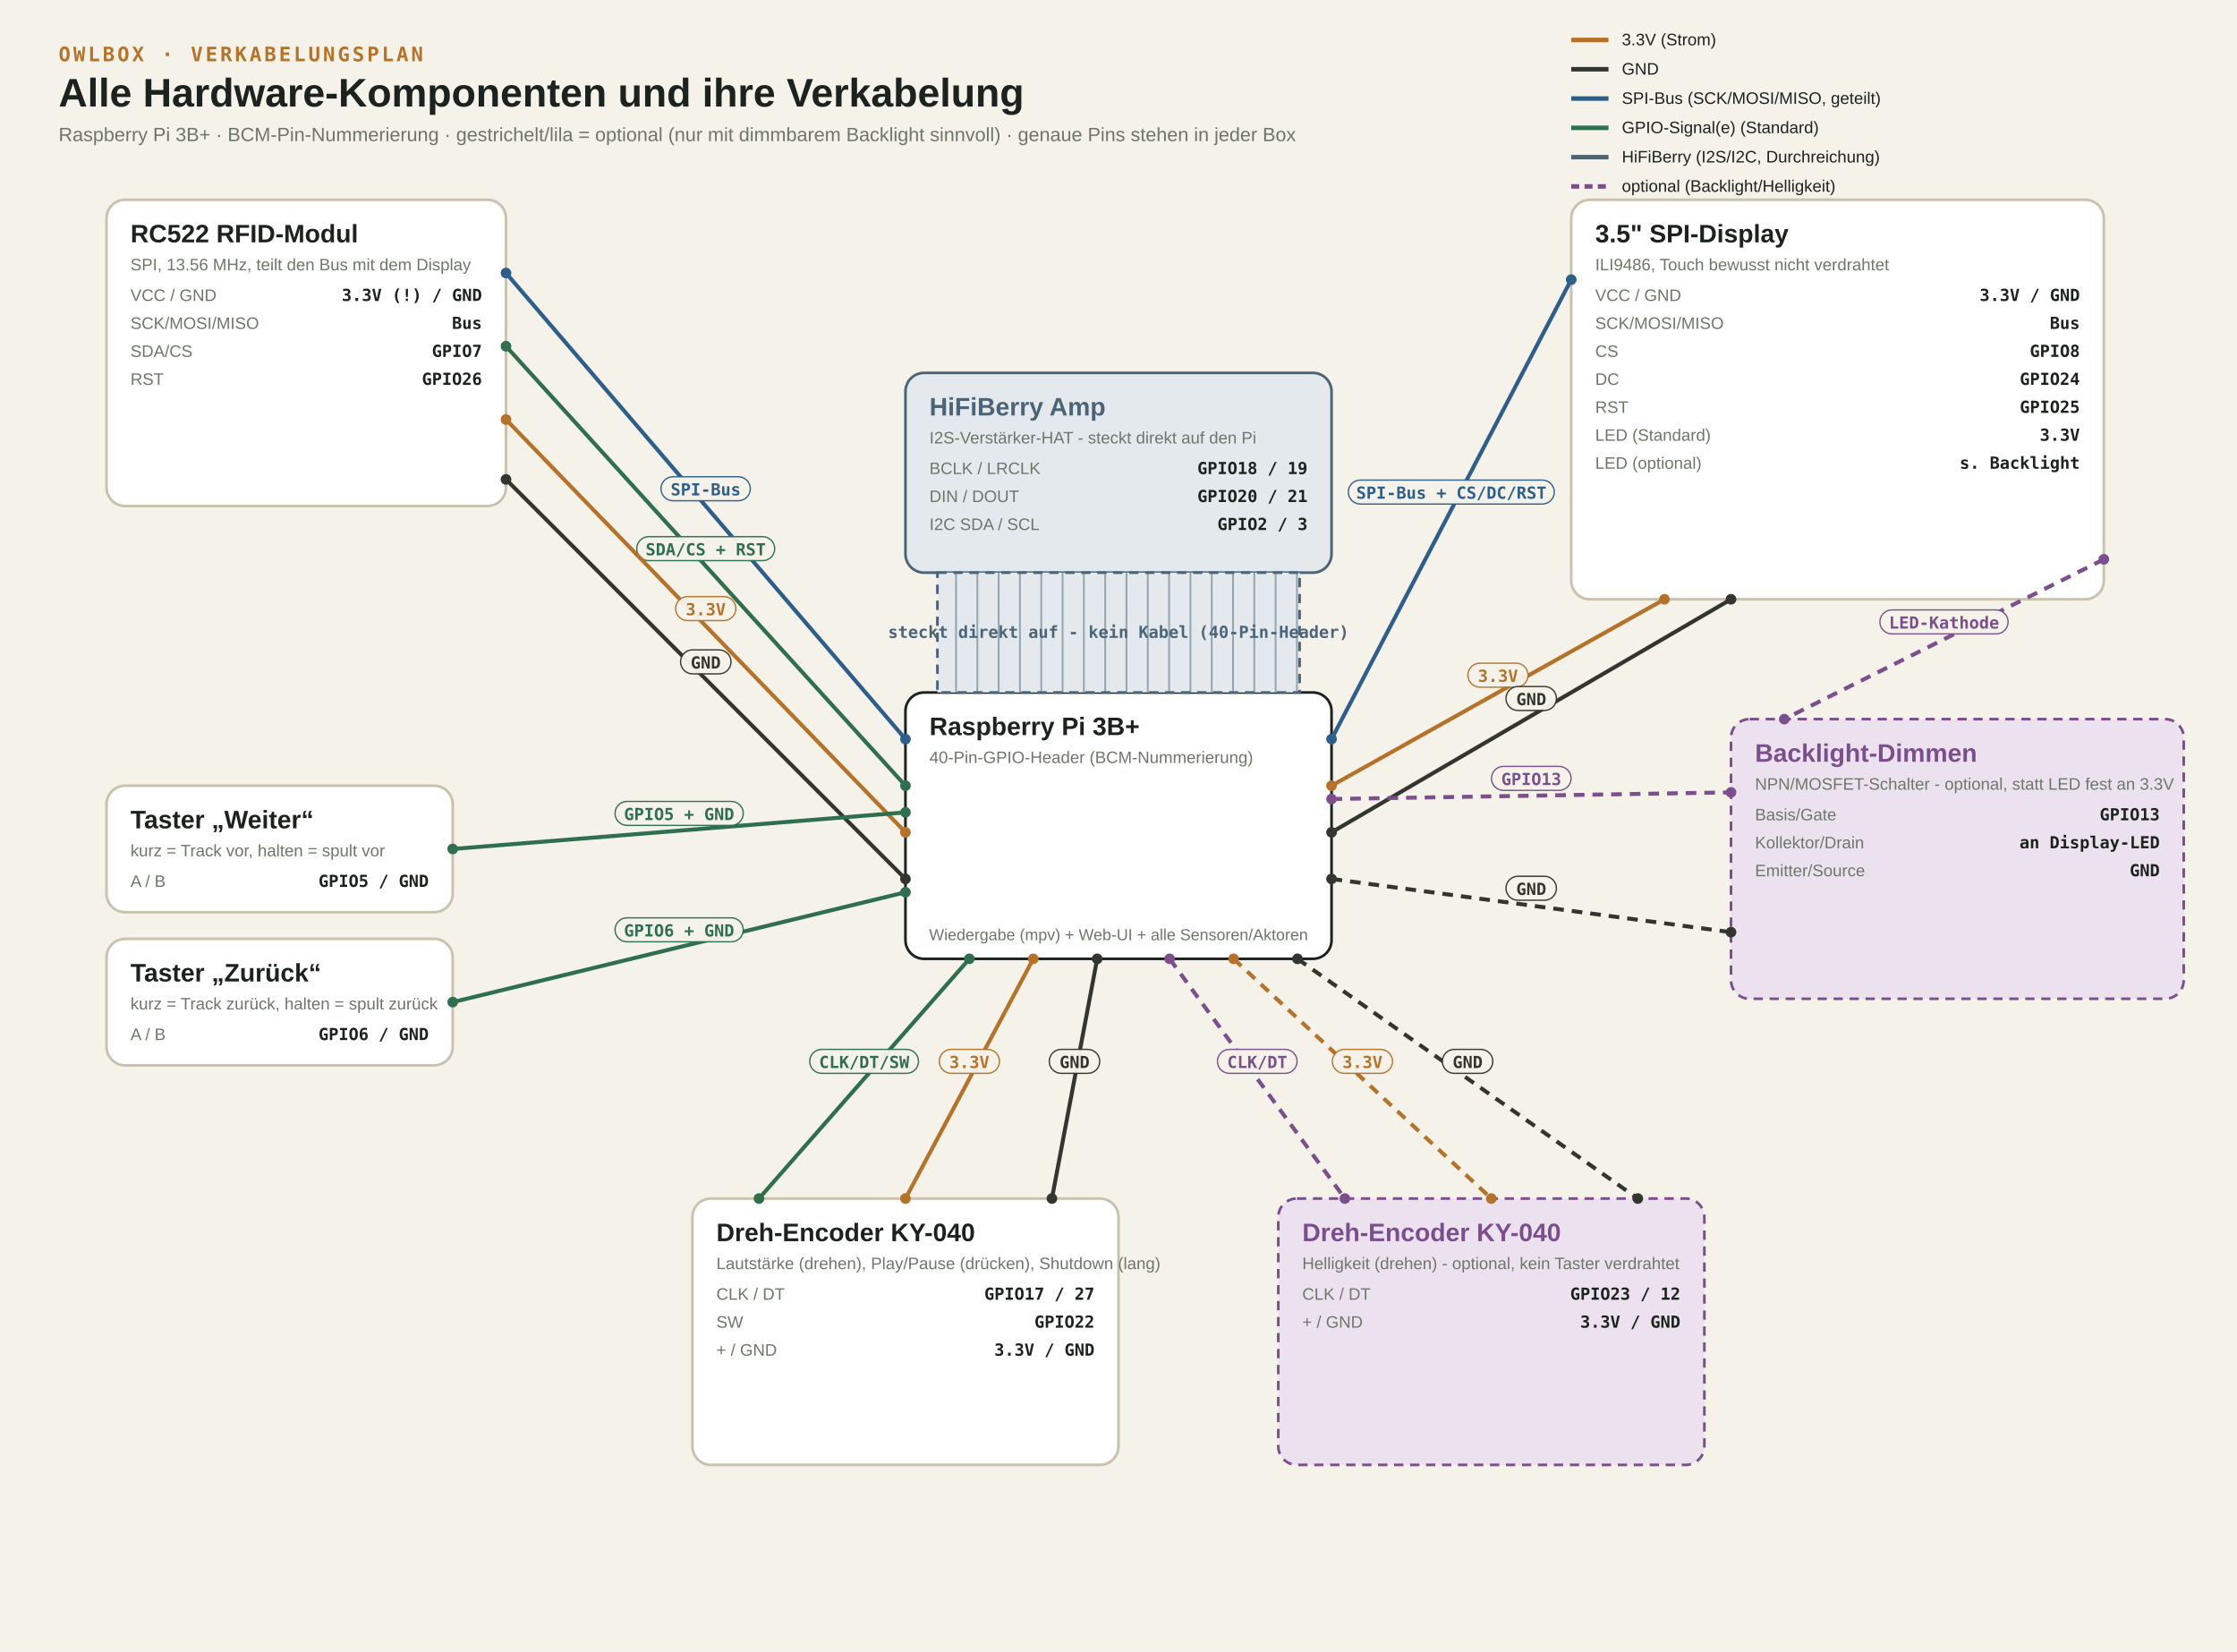
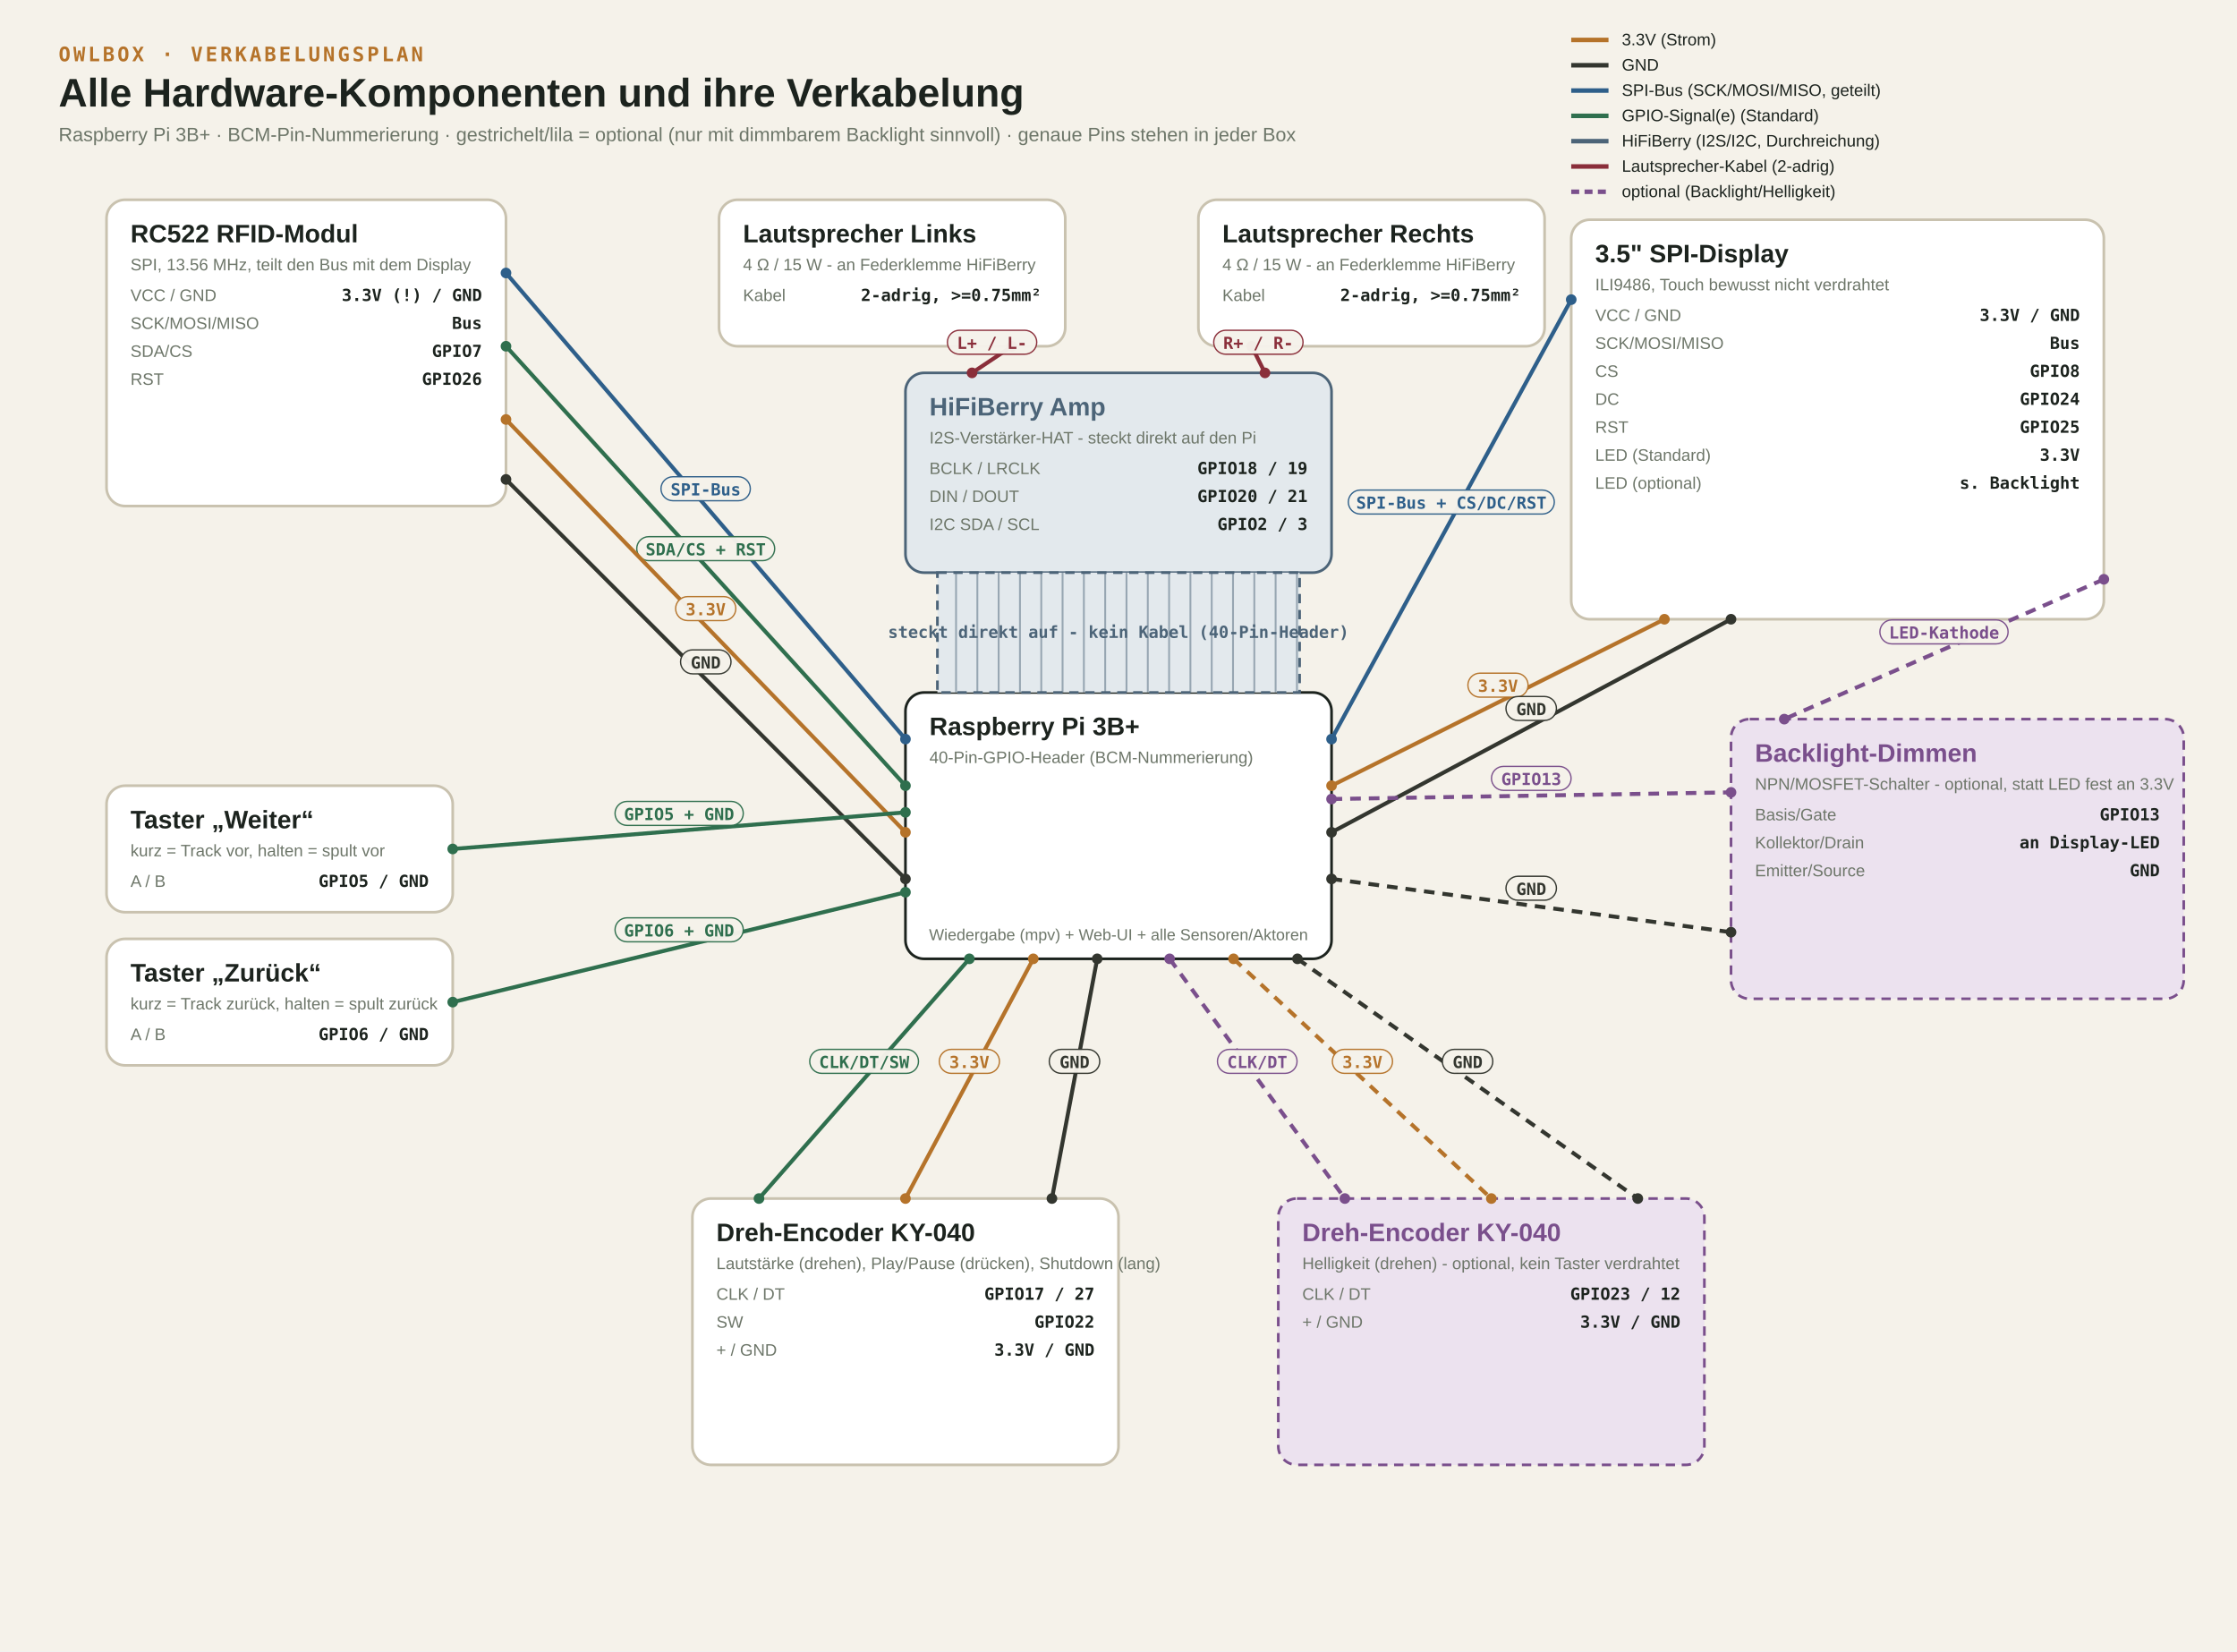
<svg xmlns="http://www.w3.org/2000/svg" viewBox="0 0 1680 1240" width="1680" height="1240" font-family="Arial, sans-serif">
  <rect x="0" y="0" width="1680" height="1240" fill="#f5f2ea" />
  <text x="44" y="46" font-size="15" letter-spacing="2" fill="#b5732a" font-family="ui-monospace, Consolas, monospace" font-weight="700">OWLBOX · VERKABELUNGSPLAN</text>
  <text x="44" y="80" font-size="30" font-weight="800" fill="#1c231e" font-family="Arial, sans-serif">Alle Hardware-Komponenten und ihre Verkabelung</text>
  <text x="44" y="106" font-size="14.5" fill="#6d7669" font-family="Arial, sans-serif">Raspberry Pi 3B+ · BCM-Pin-Nummerierung · gestrichelt/lila = optional (nur mit dimmbarem Backlight sinnvoll) · genaue Pins stehen in jeder Box</text>
  <line x1="1180" y1="30" x2="1208" y2="30" stroke="#b5732a" stroke-width="3.4" />
  <text x="1218" y="34" font-size="12.5" fill="#1c231e" font-family="Arial, sans-serif">3.3V (Strom)</text>
-   <line x1="1180" y1="52" x2="1208" y2="52" stroke="#33362f" stroke-width="3.4" />
-   <text x="1218" y="56" font-size="12.5" fill="#1c231e" font-family="Arial, sans-serif">GND</text>
-   <line x1="1180" y1="74" x2="1208" y2="74" stroke="#2e5f8a" stroke-width="3.4" />
-   <text x="1218" y="78" font-size="12.5" fill="#1c231e" font-family="Arial, sans-serif">SPI-Bus (SCK/MOSI/MISO, geteilt)</text>
-   <line x1="1180" y1="96" x2="1208" y2="96" stroke="#2f6f4e" stroke-width="3.4" />
-   <text x="1218" y="100" font-size="12.5" fill="#1c231e" font-family="Arial, sans-serif">GPIO-Signal(e) (Standard)</text>
-   <line x1="1180" y1="118" x2="1208" y2="118" stroke="#4c6478" stroke-width="3.4" />
-   <text x="1218" y="122" font-size="12.5" fill="#1c231e" font-family="Arial, sans-serif">HiFiBerry (I2S/I2C, Durchreichung)</text>
-   <line x1="1180" y1="140" x2="1208" y2="140" stroke="#7a4f8c" stroke-width="3.4" stroke-dasharray="6 4" />
-   <text x="1218" y="144" font-size="12.5" fill="#1c231e" font-family="Arial, sans-serif">optional (Backlight/Helligkeit)</text>
+   <line x1="1180" y1="49" x2="1208" y2="49" stroke="#33362f" stroke-width="3.4" />
+   <text x="1218" y="53" font-size="12.5" fill="#1c231e" font-family="Arial, sans-serif">GND</text>
+   <line x1="1180" y1="68" x2="1208" y2="68" stroke="#2e5f8a" stroke-width="3.4" />
+   <text x="1218" y="72" font-size="12.5" fill="#1c231e" font-family="Arial, sans-serif">SPI-Bus (SCK/MOSI/MISO, geteilt)</text>
+   <line x1="1180" y1="87" x2="1208" y2="87" stroke="#2f6f4e" stroke-width="3.4" />
+   <text x="1218" y="91" font-size="12.5" fill="#1c231e" font-family="Arial, sans-serif">GPIO-Signal(e) (Standard)</text>
+   <line x1="1180" y1="106" x2="1208" y2="106" stroke="#4c6478" stroke-width="3.4" />
+   <text x="1218" y="110" font-size="12.5" fill="#1c231e" font-family="Arial, sans-serif">HiFiBerry (I2S/I2C, Durchreichung)</text>
+   <line x1="1180" y1="125" x2="1208" y2="125" stroke="#8a2e3a" stroke-width="3.4" />
+   <text x="1218" y="129" font-size="12.5" fill="#1c231e" font-family="Arial, sans-serif">Lautsprecher-Kabel (2-adrig)</text>
+   <line x1="1180" y1="144" x2="1208" y2="144" stroke="#7a4f8c" stroke-width="3.4" stroke-dasharray="6 4" />
+   <text x="1218" y="148" font-size="12.5" fill="#1c231e" font-family="Arial, sans-serif">optional (Backlight/Helligkeit)</text>
  <rect x="680" y="280" width="320" height="150" rx="14" fill="#e3e9ed" stroke="#4c6478" stroke-width="2" />
  <text x="698" y="312" font-size="19" font-weight="700" fill="#4c6478" font-family="Arial, sans-serif">HiFiBerry Amp</text>
  <text x="698" y="333" font-size="12.5" fill="#6d7669" font-family="Arial, sans-serif">I2S-Verstärker-HAT - steckt direkt auf den Pi</text>
  <text x="698" y="356" font-size="12.5" fill="#6d7669" font-family="Arial, sans-serif">BCLK / LRCLK</text>
  <text x="982" y="356" font-size="12.5" fill="#1c231e" text-anchor="end" font-family="ui-monospace, Consolas, monospace" font-weight="600">GPIO18 / 19</text>
  <text x="698" y="377" font-size="12.5" fill="#6d7669" font-family="Arial, sans-serif">DIN / DOUT</text>
  <text x="982" y="377" font-size="12.5" fill="#1c231e" text-anchor="end" font-family="ui-monospace, Consolas, monospace" font-weight="600">GPIO20 / 21</text>
  <text x="698" y="398" font-size="12.5" fill="#6d7669" font-family="Arial, sans-serif">I2C SDA / SCL</text>
  <text x="982" y="398" font-size="12.5" fill="#1c231e" text-anchor="end" font-family="ui-monospace, Consolas, monospace" font-weight="600">GPIO2 / 3</text>
+   <rect x="540" y="150" width="260" height="110" rx="14" fill="#ffffff" stroke="#c9c2af" stroke-width="2" />
+   <text x="558" y="182" font-size="19" font-weight="700" fill="#1c231e" font-family="Arial, sans-serif">Lautsprecher Links</text>
+   <text x="558" y="203" font-size="12.5" fill="#6d7669" font-family="Arial, sans-serif">4 Ω / 15 W - an Federklemme HiFiBerry</text>
+   <text x="558" y="226" font-size="12.5" fill="#6d7669" font-family="Arial, sans-serif">Kabel</text>
+   <text x="782" y="226" font-size="12.5" fill="#1c231e" text-anchor="end" font-family="ui-monospace, Consolas, monospace" font-weight="600">2-adrig, &gt;=0.75mm²</text>
+   <rect x="900" y="150" width="260" height="110" rx="14" fill="#ffffff" stroke="#c9c2af" stroke-width="2" />
+   <text x="918" y="182" font-size="19" font-weight="700" fill="#1c231e" font-family="Arial, sans-serif">Lautsprecher Rechts</text>
+   <text x="918" y="203" font-size="12.5" fill="#6d7669" font-family="Arial, sans-serif">4 Ω / 15 W - an Federklemme HiFiBerry</text>
+   <text x="918" y="226" font-size="12.5" fill="#6d7669" font-family="Arial, sans-serif">Kabel</text>
+   <text x="1142" y="226" font-size="12.5" fill="#1c231e" text-anchor="end" font-family="ui-monospace, Consolas, monospace" font-weight="600">2-adrig, &gt;=0.75mm²</text>
+   <line x1="730" y1="280" x2="760" y2="260" stroke="#8a2e3a" stroke-width="3" />
+   <circle cx="730" cy="280" r="4" fill="#8a2e3a" />
+   <circle cx="760" cy="260" r="4" fill="#8a2e3a" />
+   <rect x="711.5" y="248.0" width="67.1" height="18" rx="9" fill="#f5f2ea" stroke="#8a2e3a" stroke-width="1" opacity="0.97" />
+   <text x="745.0" y="262.0" font-size="12.5" fill="#8a2e3a" text-anchor="middle" font-family="ui-monospace, Consolas, monospace" font-weight="700">L+ / L-</text>
+   <line x1="950" y1="280" x2="940" y2="260" stroke="#8a2e3a" stroke-width="3" />
+   <circle cx="950" cy="280" r="4" fill="#8a2e3a" />
+   <circle cx="940" cy="260" r="4" fill="#8a2e3a" />
+   <rect x="911.5" y="248.0" width="67.1" height="18" rx="9" fill="#f5f2ea" stroke="#8a2e3a" stroke-width="1" opacity="0.97" />
+   <text x="945.0" y="262.0" font-size="12.5" fill="#8a2e3a" text-anchor="middle" font-family="ui-monospace, Consolas, monospace" font-weight="700">R+ / R-</text>
  <rect x="680" y="520" width="320" height="200" rx="14" fill="#ffffff" stroke="#1c231e" stroke-width="2" />
  <text x="698" y="552" font-size="19" font-weight="700" fill="#1c231e" font-family="Arial, sans-serif">Raspberry Pi 3B+</text>
  <text x="698" y="573" font-size="12.5" fill="#6d7669" font-family="Arial, sans-serif">40-Pin-GPIO-Header (BCM-Nummerierung)</text>
  <text x="840" y="706" font-size="12" fill="#6d7669" text-anchor="middle" font-family="Arial, sans-serif">Wiedergabe (mpv) + Web-UI + alle Sensoren/Aktoren</text>
  <rect x="704" y="430" width="272" height="90" fill="#e3e9ed" stroke="#4c6478" stroke-width="2" stroke-dasharray="7 5" />
  <line x1="718" y1="430" x2="718" y2="520" stroke="#4c6478" stroke-width="1.4" opacity="0.5" />
  <line x1="734" y1="430" x2="734" y2="520" stroke="#4c6478" stroke-width="1.4" opacity="0.5" />
  <line x1="750" y1="430" x2="750" y2="520" stroke="#4c6478" stroke-width="1.4" opacity="0.5" />
  <line x1="766" y1="430" x2="766" y2="520" stroke="#4c6478" stroke-width="1.4" opacity="0.5" />
  <line x1="782" y1="430" x2="782" y2="520" stroke="#4c6478" stroke-width="1.4" opacity="0.5" />
  <line x1="798" y1="430" x2="798" y2="520" stroke="#4c6478" stroke-width="1.4" opacity="0.5" />
  <line x1="814" y1="430" x2="814" y2="520" stroke="#4c6478" stroke-width="1.4" opacity="0.5" />
  <line x1="830" y1="430" x2="830" y2="520" stroke="#4c6478" stroke-width="1.4" opacity="0.5" />
  <line x1="846" y1="430" x2="846" y2="520" stroke="#4c6478" stroke-width="1.4" opacity="0.5" />
  <line x1="862" y1="430" x2="862" y2="520" stroke="#4c6478" stroke-width="1.4" opacity="0.5" />
  <line x1="878" y1="430" x2="878" y2="520" stroke="#4c6478" stroke-width="1.4" opacity="0.5" />
  <line x1="894" y1="430" x2="894" y2="520" stroke="#4c6478" stroke-width="1.4" opacity="0.5" />
  <line x1="910" y1="430" x2="910" y2="520" stroke="#4c6478" stroke-width="1.4" opacity="0.5" />
  <line x1="926" y1="430" x2="926" y2="520" stroke="#4c6478" stroke-width="1.4" opacity="0.5" />
  <line x1="942" y1="430" x2="942" y2="520" stroke="#4c6478" stroke-width="1.4" opacity="0.5" />
  <line x1="958" y1="430" x2="958" y2="520" stroke="#4c6478" stroke-width="1.4" opacity="0.5" />
  <line x1="974" y1="430" x2="974" y2="520" stroke="#4c6478" stroke-width="1.4" opacity="0.5" />
  <text x="840" y="479" font-size="12.5" fill="#4c6478" text-anchor="middle" font-family="ui-monospace, monospace" font-weight="700">steckt direkt auf - kein Kabel (40-Pin-Header)</text>
-   <rect x="1180" y="150" width="400" height="300" rx="14" fill="#ffffff" stroke="#c9c2af" stroke-width="2" />
-   <text x="1198" y="182" font-size="19" font-weight="700" fill="#1c231e" font-family="Arial, sans-serif">3.5" SPI-Display</text>
-   <text x="1198" y="203" font-size="12.5" fill="#6d7669" font-family="Arial, sans-serif">ILI9486, Touch bewusst nicht verdrahtet</text>
-   <text x="1198" y="226" font-size="12.5" fill="#6d7669" font-family="Arial, sans-serif">VCC / GND</text>
-   <text x="1562" y="226" font-size="12.5" fill="#1c231e" text-anchor="end" font-family="ui-monospace, Consolas, monospace" font-weight="600">3.3V / GND</text>
-   <text x="1198" y="247" font-size="12.5" fill="#6d7669" font-family="Arial, sans-serif">SCK/MOSI/MISO</text>
-   <text x="1562" y="247" font-size="12.5" fill="#1c231e" text-anchor="end" font-family="ui-monospace, Consolas, monospace" font-weight="600">Bus</text>
-   <text x="1198" y="268" font-size="12.5" fill="#6d7669" font-family="Arial, sans-serif">CS</text>
-   <text x="1562" y="268" font-size="12.5" fill="#1c231e" text-anchor="end" font-family="ui-monospace, Consolas, monospace" font-weight="600">GPIO8</text>
-   <text x="1198" y="289" font-size="12.5" fill="#6d7669" font-family="Arial, sans-serif">DC</text>
-   <text x="1562" y="289" font-size="12.5" fill="#1c231e" text-anchor="end" font-family="ui-monospace, Consolas, monospace" font-weight="600">GPIO24</text>
-   <text x="1198" y="310" font-size="12.5" fill="#6d7669" font-family="Arial, sans-serif">RST</text>
-   <text x="1562" y="310" font-size="12.5" fill="#1c231e" text-anchor="end" font-family="ui-monospace, Consolas, monospace" font-weight="600">GPIO25</text>
-   <text x="1198" y="331" font-size="12.5" fill="#6d7669" font-family="Arial, sans-serif">LED (Standard)</text>
-   <text x="1562" y="331" font-size="12.5" fill="#1c231e" text-anchor="end" font-family="ui-monospace, Consolas, monospace" font-weight="600">3.3V</text>
-   <text x="1198" y="352" font-size="12.5" fill="#6d7669" font-family="Arial, sans-serif">LED (optional)</text>
-   <text x="1562" y="352" font-size="12.5" fill="#1c231e" text-anchor="end" font-family="ui-monospace, Consolas, monospace" font-weight="600">s. Backlight</text>
+   <rect x="1180" y="165" width="400" height="300" rx="14" fill="#ffffff" stroke="#c9c2af" stroke-width="2" />
+   <text x="1198" y="197" font-size="19" font-weight="700" fill="#1c231e" font-family="Arial, sans-serif">3.5" SPI-Display</text>
+   <text x="1198" y="218" font-size="12.5" fill="#6d7669" font-family="Arial, sans-serif">ILI9486, Touch bewusst nicht verdrahtet</text>
+   <text x="1198" y="241" font-size="12.5" fill="#6d7669" font-family="Arial, sans-serif">VCC / GND</text>
+   <text x="1562" y="241" font-size="12.5" fill="#1c231e" text-anchor="end" font-family="ui-monospace, Consolas, monospace" font-weight="600">3.3V / GND</text>
+   <text x="1198" y="262" font-size="12.5" fill="#6d7669" font-family="Arial, sans-serif">SCK/MOSI/MISO</text>
+   <text x="1562" y="262" font-size="12.5" fill="#1c231e" text-anchor="end" font-family="ui-monospace, Consolas, monospace" font-weight="600">Bus</text>
+   <text x="1198" y="283" font-size="12.5" fill="#6d7669" font-family="Arial, sans-serif">CS</text>
+   <text x="1562" y="283" font-size="12.5" fill="#1c231e" text-anchor="end" font-family="ui-monospace, Consolas, monospace" font-weight="600">GPIO8</text>
+   <text x="1198" y="304" font-size="12.5" fill="#6d7669" font-family="Arial, sans-serif">DC</text>
+   <text x="1562" y="304" font-size="12.5" fill="#1c231e" text-anchor="end" font-family="ui-monospace, Consolas, monospace" font-weight="600">GPIO24</text>
+   <text x="1198" y="325" font-size="12.5" fill="#6d7669" font-family="Arial, sans-serif">RST</text>
+   <text x="1562" y="325" font-size="12.5" fill="#1c231e" text-anchor="end" font-family="ui-monospace, Consolas, monospace" font-weight="600">GPIO25</text>
+   <text x="1198" y="346" font-size="12.5" fill="#6d7669" font-family="Arial, sans-serif">LED (Standard)</text>
+   <text x="1562" y="346" font-size="12.5" fill="#1c231e" text-anchor="end" font-family="ui-monospace, Consolas, monospace" font-weight="600">3.3V</text>
+   <text x="1198" y="367" font-size="12.5" fill="#6d7669" font-family="Arial, sans-serif">LED (optional)</text>
+   <text x="1562" y="367" font-size="12.5" fill="#1c231e" text-anchor="end" font-family="ui-monospace, Consolas, monospace" font-weight="600">s. Backlight</text>
  <rect x="80" y="150" width="300" height="230" rx="14" fill="#ffffff" stroke="#c9c2af" stroke-width="2" />
  <text x="98" y="182" font-size="19" font-weight="700" fill="#1c231e" font-family="Arial, sans-serif">RC522 RFID-Modul</text>
  <text x="98" y="203" font-size="12.5" fill="#6d7669" font-family="Arial, sans-serif">SPI, 13.56 MHz, teilt den Bus mit dem Display</text>
  <text x="98" y="226" font-size="12.5" fill="#6d7669" font-family="Arial, sans-serif">VCC / GND</text>
  <text x="362" y="226" font-size="12.5" fill="#1c231e" text-anchor="end" font-family="ui-monospace, Consolas, monospace" font-weight="600">3.3V (!) / GND</text>
  <text x="98" y="247" font-size="12.5" fill="#6d7669" font-family="Arial, sans-serif">SCK/MOSI/MISO</text>
  <text x="362" y="247" font-size="12.5" fill="#1c231e" text-anchor="end" font-family="ui-monospace, Consolas, monospace" font-weight="600">Bus</text>
  <text x="98" y="268" font-size="12.5" fill="#6d7669" font-family="Arial, sans-serif">SDA/CS</text>
  <text x="362" y="268" font-size="12.5" fill="#1c231e" text-anchor="end" font-family="ui-monospace, Consolas, monospace" font-weight="600">GPIO7</text>
  <text x="98" y="289" font-size="12.5" fill="#6d7669" font-family="Arial, sans-serif">RST</text>
  <text x="362" y="289" font-size="12.5" fill="#1c231e" text-anchor="end" font-family="ui-monospace, Consolas, monospace" font-weight="600">GPIO26</text>
  <rect x="80" y="590" width="260" height="95" rx="14" fill="#ffffff" stroke="#c9c2af" stroke-width="2" />
  <text x="98" y="622" font-size="19" font-weight="700" fill="#1c231e" font-family="Arial, sans-serif">Taster „Weiter“</text>
  <text x="98" y="643" font-size="12.5" fill="#6d7669" font-family="Arial, sans-serif">kurz = Track vor, halten = spult vor</text>
  <text x="98" y="666" font-size="12.5" fill="#6d7669" font-family="Arial, sans-serif">A / B</text>
  <text x="322" y="666" font-size="12.5" fill="#1c231e" text-anchor="end" font-family="ui-monospace, Consolas, monospace" font-weight="600">GPIO5 / GND</text>
  <rect x="80" y="705" width="260" height="95" rx="14" fill="#ffffff" stroke="#c9c2af" stroke-width="2" />
  <text x="98" y="737" font-size="19" font-weight="700" fill="#1c231e" font-family="Arial, sans-serif">Taster „Zurück“</text>
  <text x="98" y="758" font-size="12.5" fill="#6d7669" font-family="Arial, sans-serif">kurz = Track zurück, halten = spult zurück</text>
  <text x="98" y="781" font-size="12.5" fill="#6d7669" font-family="Arial, sans-serif">A / B</text>
  <text x="322" y="781" font-size="12.5" fill="#1c231e" text-anchor="end" font-family="ui-monospace, Consolas, monospace" font-weight="600">GPIO6 / GND</text>
  <rect x="520" y="900" width="320" height="200" rx="14" fill="#ffffff" stroke="#c9c2af" stroke-width="2" />
  <text x="538" y="932" font-size="19" font-weight="700" fill="#1c231e" font-family="Arial, sans-serif">Dreh-Encoder KY-040</text>
  <text x="538" y="953" font-size="12.5" fill="#6d7669" font-family="Arial, sans-serif">Lautstärke (drehen), Play/Pause (drücken), Shutdown (lang)</text>
  <text x="538" y="976" font-size="12.5" fill="#6d7669" font-family="Arial, sans-serif">CLK / DT</text>
  <text x="822" y="976" font-size="12.5" fill="#1c231e" text-anchor="end" font-family="ui-monospace, Consolas, monospace" font-weight="600">GPIO17 / 27</text>
  <text x="538" y="997" font-size="12.5" fill="#6d7669" font-family="Arial, sans-serif">SW</text>
  <text x="822" y="997" font-size="12.5" fill="#1c231e" text-anchor="end" font-family="ui-monospace, Consolas, monospace" font-weight="600">GPIO22</text>
  <text x="538" y="1018" font-size="12.5" fill="#6d7669" font-family="Arial, sans-serif">+ / GND</text>
  <text x="822" y="1018" font-size="12.5" fill="#1c231e" text-anchor="end" font-family="ui-monospace, Consolas, monospace" font-weight="600">3.3V / GND</text>
  <rect x="960" y="900" width="320" height="200" rx="14" fill="#ece2ef" stroke="#7a4f8c" stroke-width="2" stroke-dasharray="7 5" />
  <text x="978" y="932" font-size="19" font-weight="700" fill="#7a4f8c" font-family="Arial, sans-serif">Dreh-Encoder KY-040</text>
  <text x="978" y="953" font-size="12.5" fill="#6d7669" font-family="Arial, sans-serif">Helligkeit (drehen) - optional, kein Taster verdrahtet</text>
  <text x="978" y="976" font-size="12.5" fill="#6d7669" font-family="Arial, sans-serif">CLK / DT</text>
  <text x="1262" y="976" font-size="12.5" fill="#1c231e" text-anchor="end" font-family="ui-monospace, Consolas, monospace" font-weight="600">GPIO23 / 12</text>
  <text x="978" y="997" font-size="12.5" fill="#6d7669" font-family="Arial, sans-serif">+ / GND</text>
  <text x="1262" y="997" font-size="12.5" fill="#1c231e" text-anchor="end" font-family="ui-monospace, Consolas, monospace" font-weight="600">3.3V / GND</text>
  <rect x="1300" y="540" width="340" height="210" rx="14" fill="#ece2ef" stroke="#7a4f8c" stroke-width="2" stroke-dasharray="7 5" />
  <text x="1318" y="572" font-size="19" font-weight="700" fill="#7a4f8c" font-family="Arial, sans-serif">Backlight-Dimmen</text>
  <text x="1318" y="593" font-size="12.5" fill="#6d7669" font-family="Arial, sans-serif">NPN/MOSFET-Schalter - optional, statt LED fest an 3.3V</text>
  <text x="1318" y="616" font-size="12.5" fill="#6d7669" font-family="Arial, sans-serif">Basis/Gate</text>
  <text x="1622" y="616" font-size="12.5" fill="#1c231e" text-anchor="end" font-family="ui-monospace, Consolas, monospace" font-weight="600">GPIO13</text>
  <text x="1318" y="637" font-size="12.5" fill="#6d7669" font-family="Arial, sans-serif">Kollektor/Drain</text>
  <text x="1622" y="637" font-size="12.5" fill="#1c231e" text-anchor="end" font-family="ui-monospace, Consolas, monospace" font-weight="600">an Display-LED</text>
  <text x="1318" y="658" font-size="12.5" fill="#6d7669" font-family="Arial, sans-serif">Emitter/Source</text>
  <text x="1622" y="658" font-size="12.5" fill="#1c231e" text-anchor="end" font-family="ui-monospace, Consolas, monospace" font-weight="600">GND</text>
-   <line x1="1000" y1="555" x2="1180" y2="210" stroke="#2e5f8a" stroke-width="3" />
+   <line x1="1000" y1="555" x2="1180" y2="225" stroke="#2e5f8a" stroke-width="3" />
  <circle cx="1000" cy="555" r="4" fill="#2e5f8a" />
-   <circle cx="1180" cy="210" r="4" fill="#2e5f8a" />
-   <rect x="1012.6" y="360.5" width="154.7" height="18" rx="9" fill="#f5f2ea" stroke="#2e5f8a" stroke-width="1" opacity="0.97" />
-   <text x="1090.0" y="374.5" font-size="12.5" fill="#2e5f8a" text-anchor="middle" font-family="ui-monospace, Consolas, monospace" font-weight="700">SPI-Bus + CS/DC/RST</text>
-   <line x1="1000" y1="590" x2="1250" y2="450" stroke="#b5732a" stroke-width="3" />
+   <circle cx="1180" cy="225" r="4" fill="#2e5f8a" />
+   <rect x="1012.6" y="368.0" width="154.7" height="18" rx="9" fill="#f5f2ea" stroke="#2e5f8a" stroke-width="1" opacity="0.97" />
+   <text x="1090.0" y="382.0" font-size="12.5" fill="#2e5f8a" text-anchor="middle" font-family="ui-monospace, Consolas, monospace" font-weight="700">SPI-Bus + CS/DC/RST</text>
+   <line x1="1000" y1="590" x2="1250" y2="465" stroke="#b5732a" stroke-width="3" />
  <circle cx="1000" cy="590" r="4" fill="#b5732a" />
-   <circle cx="1250" cy="450" r="4" fill="#b5732a" />
-   <rect x="1102.4" y="498.0" width="45.2" height="18" rx="9" fill="#f5f2ea" stroke="#b5732a" stroke-width="1" opacity="0.97" />
-   <text x="1125.0" y="512.0" font-size="12.5" fill="#b5732a" text-anchor="middle" font-family="ui-monospace, Consolas, monospace" font-weight="700">3.3V</text>
-   <line x1="1000" y1="625" x2="1300" y2="450" stroke="#33362f" stroke-width="3" />
+   <circle cx="1250" cy="465" r="4" fill="#b5732a" />
+   <rect x="1102.4" y="505.5" width="45.2" height="18" rx="9" fill="#f5f2ea" stroke="#b5732a" stroke-width="1" opacity="0.97" />
+   <text x="1125.0" y="519.5" font-size="12.5" fill="#b5732a" text-anchor="middle" font-family="ui-monospace, Consolas, monospace" font-weight="700">3.3V</text>
+   <line x1="1000" y1="625" x2="1300" y2="465" stroke="#33362f" stroke-width="3" />
  <circle cx="1000" cy="625" r="4" fill="#33362f" />
-   <circle cx="1300" cy="450" r="4" fill="#33362f" />
-   <rect x="1131.0" y="515.5" width="37.9" height="18" rx="9" fill="#f5f2ea" stroke="#33362f" stroke-width="1" opacity="0.97" />
-   <text x="1150.0" y="529.5" font-size="12.5" fill="#33362f" text-anchor="middle" font-family="ui-monospace, Consolas, monospace" font-weight="700">GND</text>
-   <line x1="1580" y1="420" x2="1340" y2="540" stroke="#7a4f8c" stroke-width="3" stroke-dasharray="8 6" />
-   <circle cx="1580" cy="420" r="4" fill="#7a4f8c" />
+   <circle cx="1300" cy="465" r="4" fill="#33362f" />
+   <rect x="1131.0" y="523.0" width="37.9" height="18" rx="9" fill="#f5f2ea" stroke="#33362f" stroke-width="1" opacity="0.97" />
+   <text x="1150.0" y="537.0" font-size="12.5" fill="#33362f" text-anchor="middle" font-family="ui-monospace, Consolas, monospace" font-weight="700">GND</text>
+   <line x1="1580" y1="435" x2="1340" y2="540" stroke="#7a4f8c" stroke-width="3" stroke-dasharray="8 6" />
+   <circle cx="1580" cy="435" r="4" fill="#7a4f8c" />
  <circle cx="1340" cy="540" r="4" fill="#7a4f8c" />
-   <rect x="1411.8" y="458.0" width="96.3" height="18" rx="9" fill="#f5f2ea" stroke="#7a4f8c" stroke-width="1" opacity="0.97" />
-   <text x="1460.0" y="472.0" font-size="12.5" fill="#7a4f8c" text-anchor="middle" font-family="ui-monospace, Consolas, monospace" font-weight="700">LED-Kathode</text>
+   <rect x="1411.8" y="465.5" width="96.3" height="18" rx="9" fill="#f5f2ea" stroke="#7a4f8c" stroke-width="1" opacity="0.97" />
+   <text x="1460.0" y="479.5" font-size="12.5" fill="#7a4f8c" text-anchor="middle" font-family="ui-monospace, Consolas, monospace" font-weight="700">LED-Kathode</text>
  <line x1="680" y1="555" x2="380" y2="205" stroke="#2e5f8a" stroke-width="3" />
  <circle cx="680" cy="555" r="4" fill="#2e5f8a" />
  <circle cx="380" cy="205" r="4" fill="#2e5f8a" />
  <rect x="496.4" y="358.0" width="67.1" height="18" rx="9" fill="#f5f2ea" stroke="#2e5f8a" stroke-width="1" opacity="0.97" />
  <text x="530.0" y="372.0" font-size="12.5" fill="#2e5f8a" text-anchor="middle" font-family="ui-monospace, Consolas, monospace" font-weight="700">SPI-Bus</text>
  <line x1="680" y1="590" x2="380" y2="260" stroke="#2f6f4e" stroke-width="3" />
  <circle cx="680" cy="590" r="4" fill="#2f6f4e" />
  <circle cx="380" cy="260" r="4" fill="#2f6f4e" />
  <rect x="478.2" y="403.0" width="103.6" height="18" rx="9" fill="#f5f2ea" stroke="#2f6f4e" stroke-width="1" opacity="0.97" />
  <text x="530.0" y="417.0" font-size="12.5" fill="#2f6f4e" text-anchor="middle" font-family="ui-monospace, Consolas, monospace" font-weight="700">SDA/CS + RST</text>
  <line x1="680" y1="625" x2="380" y2="315" stroke="#b5732a" stroke-width="3" />
  <circle cx="680" cy="625" r="4" fill="#b5732a" />
  <circle cx="380" cy="315" r="4" fill="#b5732a" />
  <rect x="507.4" y="448.0" width="45.2" height="18" rx="9" fill="#f5f2ea" stroke="#b5732a" stroke-width="1" opacity="0.97" />
  <text x="530.0" y="462.0" font-size="12.5" fill="#b5732a" text-anchor="middle" font-family="ui-monospace, Consolas, monospace" font-weight="700">3.3V</text>
  <line x1="680" y1="660" x2="380" y2="360" stroke="#33362f" stroke-width="3" />
  <circle cx="680" cy="660" r="4" fill="#33362f" />
  <circle cx="380" cy="360" r="4" fill="#33362f" />
  <rect x="511.1" y="488.0" width="37.9" height="18" rx="9" fill="#f5f2ea" stroke="#33362f" stroke-width="1" opacity="0.97" />
  <text x="530.0" y="502.0" font-size="12.5" fill="#33362f" text-anchor="middle" font-family="ui-monospace, Consolas, monospace" font-weight="700">GND</text>
  <line x1="680" y1="610.0" x2="340" y2="637.5" stroke="#2f6f4e" stroke-width="3" />
  <circle cx="680" cy="610.0" r="4" fill="#2f6f4e" />
  <circle cx="340" cy="637.5" r="4" fill="#2f6f4e" />
  <rect x="461.9" y="601.8" width="96.3" height="18" rx="9" fill="#f5f2ea" stroke="#2f6f4e" stroke-width="1" opacity="0.97" />
  <text x="510.0" y="615.8" font-size="12.5" fill="#2f6f4e" text-anchor="middle" font-family="ui-monospace, Consolas, monospace" font-weight="700">GPIO5 + GND</text>
  <line x1="680" y1="670.0" x2="340" y2="752.5" stroke="#2f6f4e" stroke-width="3" />
  <circle cx="680" cy="670.0" r="4" fill="#2f6f4e" />
  <circle cx="340" cy="752.5" r="4" fill="#2f6f4e" />
  <rect x="461.9" y="689.2" width="96.3" height="18" rx="9" fill="#f5f2ea" stroke="#2f6f4e" stroke-width="1" opacity="0.97" />
  <text x="510.0" y="703.2" font-size="12.5" fill="#2f6f4e" text-anchor="middle" font-family="ui-monospace, Consolas, monospace" font-weight="700">GPIO6 + GND</text>
  <line x1="728.0" y1="720" x2="570" y2="900" stroke="#2f6f4e" stroke-width="3" />
  <circle cx="728.0" cy="720" r="4" fill="#2f6f4e" />
  <circle cx="570" cy="900" r="4" fill="#2f6f4e" />
  <rect x="608.1" y="788.0" width="81.7" height="18" rx="9" fill="#f5f2ea" stroke="#2f6f4e" stroke-width="1" opacity="0.97" />
  <text x="649.0" y="802.0" font-size="12.5" fill="#2f6f4e" text-anchor="middle" font-family="ui-monospace, Consolas, monospace" font-weight="700">CLK/DT/SW</text>
  <line x1="776.0" y1="720" x2="680" y2="900" stroke="#b5732a" stroke-width="3" />
  <circle cx="776.0" cy="720" r="4" fill="#b5732a" />
  <circle cx="680" cy="900" r="4" fill="#b5732a" />
  <rect x="705.4" y="788.0" width="45.2" height="18" rx="9" fill="#f5f2ea" stroke="#b5732a" stroke-width="1" opacity="0.97" />
  <text x="728.0" y="802.0" font-size="12.5" fill="#b5732a" text-anchor="middle" font-family="ui-monospace, Consolas, monospace" font-weight="700">3.3V</text>
  <line x1="824.0" y1="720" x2="790" y2="900" stroke="#33362f" stroke-width="3" />
  <circle cx="824.0" cy="720" r="4" fill="#33362f" />
  <circle cx="790" cy="900" r="4" fill="#33362f" />
  <rect x="788.0" y="788.0" width="37.9" height="18" rx="9" fill="#f5f2ea" stroke="#33362f" stroke-width="1" opacity="0.97" />
  <text x="807.0" y="802.0" font-size="12.5" fill="#33362f" text-anchor="middle" font-family="ui-monospace, Consolas, monospace" font-weight="700">GND</text>
  <line x1="878.4" y1="720" x2="1010" y2="900" stroke="#7a4f8c" stroke-width="3" stroke-dasharray="8 6" />
  <circle cx="878.4" cy="720" r="4" fill="#7a4f8c" />
  <circle cx="1010" cy="900" r="4" fill="#7a4f8c" />
  <rect x="914.3" y="788.0" width="59.8" height="18" rx="9" fill="#f5f2ea" stroke="#7a4f8c" stroke-width="1" opacity="0.97" />
  <text x="944.2" y="802.0" font-size="12.5" fill="#7a4f8c" text-anchor="middle" font-family="ui-monospace, Consolas, monospace" font-weight="700">CLK/DT</text>
  <line x1="926.4" y1="720" x2="1120" y2="900" stroke="#b5732a" stroke-width="3" stroke-dasharray="8 6" />
  <circle cx="926.4" cy="720" r="4" fill="#b5732a" />
  <circle cx="1120" cy="900" r="4" fill="#b5732a" />
  <rect x="1000.6" y="788.0" width="45.2" height="18" rx="9" fill="#f5f2ea" stroke="#b5732a" stroke-width="1" opacity="0.97" />
  <text x="1023.2" y="802.0" font-size="12.5" fill="#b5732a" text-anchor="middle" font-family="ui-monospace, Consolas, monospace" font-weight="700">3.3V</text>
  <line x1="974.4" y1="720" x2="1230" y2="900" stroke="#33362f" stroke-width="3" stroke-dasharray="8 6" />
  <circle cx="974.4" cy="720" r="4" fill="#33362f" />
  <circle cx="1230" cy="900" r="4" fill="#33362f" />
  <rect x="1083.2" y="788.0" width="37.9" height="18" rx="9" fill="#f5f2ea" stroke="#33362f" stroke-width="1" opacity="0.97" />
  <text x="1102.2" y="802.0" font-size="12.5" fill="#33362f" text-anchor="middle" font-family="ui-monospace, Consolas, monospace" font-weight="700">GND</text>
  <line x1="1000" y1="600.0" x2="1300" y2="595" stroke="#7a4f8c" stroke-width="3" stroke-dasharray="8 6" />
  <circle cx="1000" cy="600.0" r="4" fill="#7a4f8c" />
  <circle cx="1300" cy="595" r="4" fill="#7a4f8c" />
  <rect x="1120.1" y="575.5" width="59.8" height="18" rx="9" fill="#f5f2ea" stroke="#7a4f8c" stroke-width="1" opacity="0.97" />
  <text x="1150.0" y="589.5" font-size="12.5" fill="#7a4f8c" text-anchor="middle" font-family="ui-monospace, Consolas, monospace" font-weight="700">GPIO13</text>
  <line x1="1000" y1="660.0" x2="1300" y2="700" stroke="#33362f" stroke-width="3" stroke-dasharray="8 6" />
  <circle cx="1000" cy="660.0" r="4" fill="#33362f" />
  <circle cx="1300" cy="700" r="4" fill="#33362f" />
  <rect x="1131.0" y="658.0" width="37.9" height="18" rx="9" fill="#f5f2ea" stroke="#33362f" stroke-width="1" opacity="0.97" />
  <text x="1150.0" y="672.0" font-size="12.5" fill="#33362f" text-anchor="middle" font-family="ui-monospace, Consolas, monospace" font-weight="700">GND</text>
</svg>
